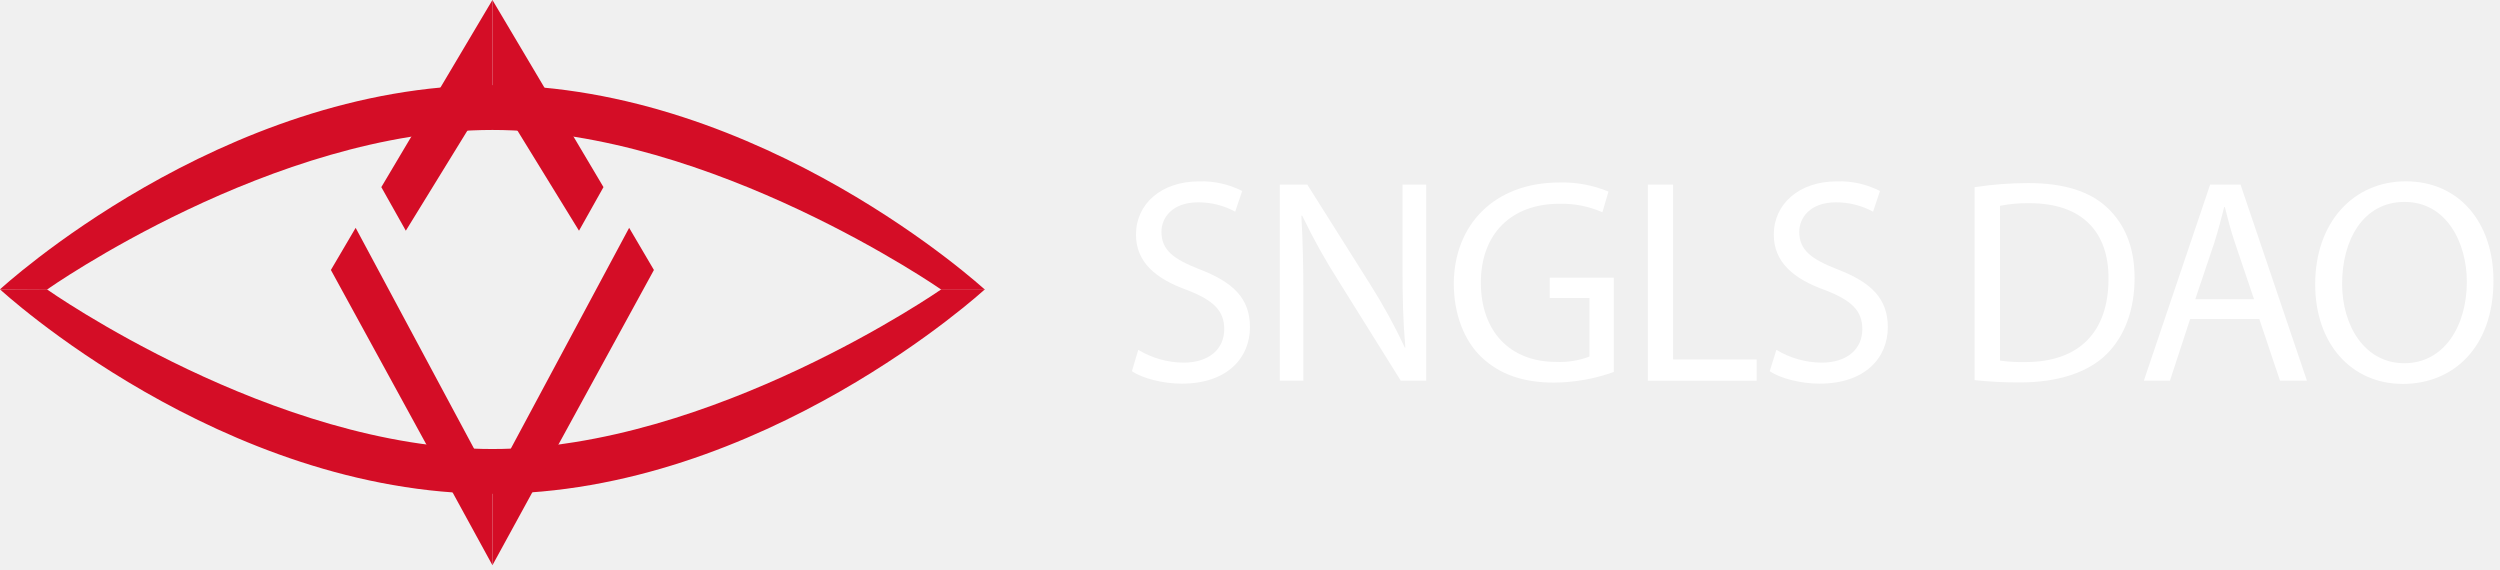
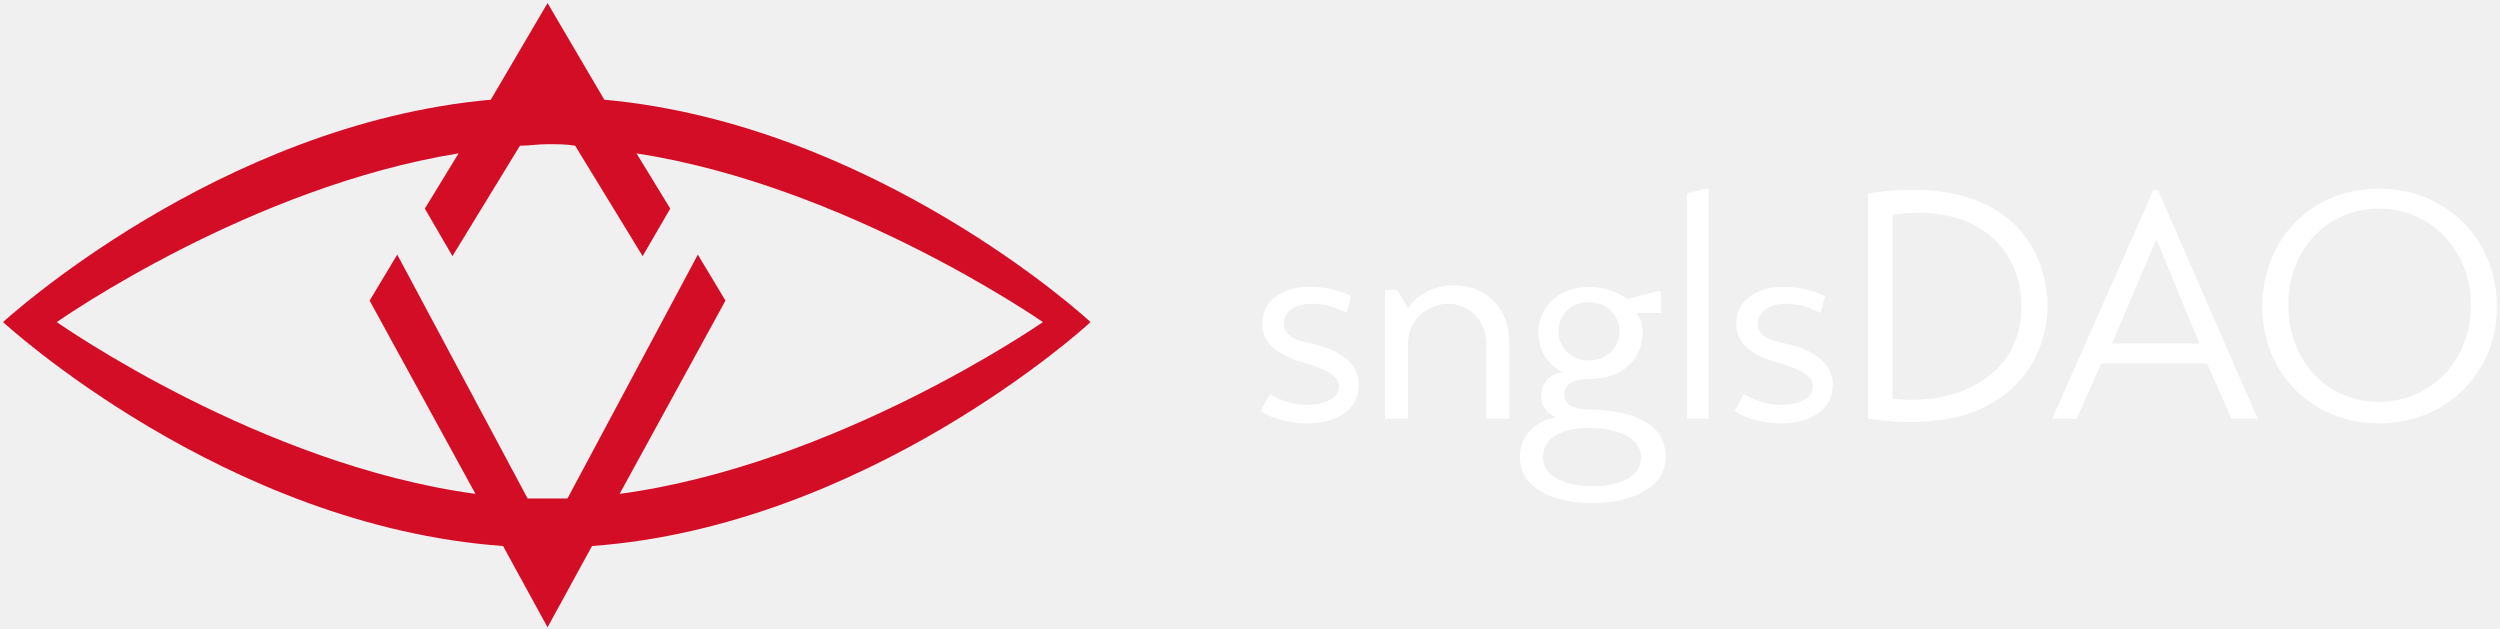
- <svg xmlns="http://www.w3.org/2000/svg" width="180" height="41" viewBox="0 0 180 41" fill="none">
-   <path fill-rule="evenodd" clip-rule="evenodd" d="M0 20.833C0 20.833 15.92 6.131 35.406 6.131C54.892 6.131 70.908 20.852 70.908 20.852H67.773C67.773 20.852 51.235 9.357 35.456 9.357C19.677 9.357 3.379 20.852 3.379 20.852L0 20.833Z" fill="#D40D26" />
-   <path fill-rule="evenodd" clip-rule="evenodd" d="M0 20.833C0 20.833 15.92 35.555 35.406 35.555C54.892 35.555 70.908 20.833 70.908 20.833H67.773C67.773 20.833 51.235 32.329 35.456 32.329C19.677 32.329 3.379 20.833 3.379 20.833L0 20.833Z" fill="#D40D26" />
-   <path fill-rule="evenodd" clip-rule="evenodd" d="M27.455 13.473L35.455 0V6.472L29.219 16.611L27.455 13.473Z" fill="#D40D26" />
-   <path fill-rule="evenodd" clip-rule="evenodd" d="M43.451 13.473L35.455 0V6.472L41.688 16.611L43.451 13.473Z" fill="#D40D26" />
-   <path fill-rule="evenodd" clip-rule="evenodd" d="M47.082 19.439L35.455 40.697V34.773L45.299 16.404L47.082 19.439Z" fill="#D40D26" />
-   <path fill-rule="evenodd" clip-rule="evenodd" d="M23.824 19.439L35.455 40.697V34.773L25.607 16.404L23.824 19.439Z" fill="#D40D26" />
-   <path fill-rule="evenodd" clip-rule="evenodd" d="M81.955 25.19C82.938 25.782 84.059 26.099 85.205 26.11C87.06 26.11 88.146 25.125 88.146 23.7C88.146 22.381 87.384 21.627 85.498 20.895C83.212 20.075 81.791 18.883 81.791 16.89C81.791 14.691 83.601 13.059 86.332 13.059C87.409 13.023 88.477 13.261 89.437 13.752L88.934 15.239C88.115 14.795 87.198 14.564 86.268 14.568C84.363 14.568 83.624 15.718 83.624 16.684C83.624 18.006 84.477 18.657 86.416 19.408C88.79 20.331 89.997 21.485 89.997 23.558C89.997 25.738 88.393 27.623 85.083 27.623C83.727 27.623 82.249 27.24 81.498 26.723L81.955 25.19Z" fill="white" />
-   <path fill-rule="evenodd" clip-rule="evenodd" d="M92.147 27.409V13.289H94.124L98.627 20.431C99.564 21.907 100.406 23.443 101.145 25.029H101.187C101.019 23.14 100.981 21.424 100.981 19.224V13.289H102.688V27.409H100.855L96.383 20.243C95.415 18.727 94.538 17.153 93.758 15.53H93.697C93.8 17.312 93.842 19.009 93.842 21.355V27.409H92.147Z" fill="white" />
-   <path fill-rule="evenodd" clip-rule="evenodd" d="M116.192 26.78C114.808 27.279 113.35 27.538 111.88 27.547C109.758 27.547 108.005 27.003 106.63 25.681C105.422 24.508 104.672 22.615 104.672 20.419C104.695 16.205 107.567 13.139 112.291 13.139C113.497 13.108 114.696 13.332 115.811 13.794L115.373 15.281C114.395 14.852 113.335 14.645 112.268 14.672C108.84 14.672 106.622 16.81 106.622 20.351C106.622 23.891 108.752 26.056 112.021 26.056C112.845 26.097 113.668 25.967 114.44 25.673V21.458H111.582V19.994H116.192V26.78Z" fill="white" />
-   <path fill-rule="evenodd" clip-rule="evenodd" d="M118.646 13.289H120.46V25.88H126.479V27.413H118.646V13.289Z" fill="white" />
-   <path fill-rule="evenodd" clip-rule="evenodd" d="M127.9 25.19C128.882 25.782 130.004 26.1 131.15 26.11C133.001 26.11 134.087 25.125 134.087 23.7C134.087 22.381 133.325 21.627 131.42 20.895C129.134 20.075 127.713 18.883 127.713 16.89C127.713 14.691 129.527 13.059 132.254 13.059C133.331 13.023 134.399 13.261 135.359 13.752L134.86 15.239C134.04 14.796 133.124 14.565 132.193 14.568C130.289 14.568 129.546 15.718 129.546 16.684C129.546 18.006 130.399 18.657 132.338 19.408C134.711 20.331 135.923 21.485 135.923 23.558C135.923 25.738 134.315 27.623 131.005 27.623C129.649 27.623 128.17 27.24 127.42 26.723L127.9 25.19Z" fill="white" />
-   <path fill-rule="evenodd" clip-rule="evenodd" d="M146.025 13.181C144.735 13.183 143.446 13.281 142.17 13.476V27.37C143.263 27.487 144.362 27.542 145.461 27.535C148.189 27.535 150.361 26.803 151.671 25.504C152.982 24.205 153.69 22.297 153.69 20.013C153.69 17.73 152.943 16.097 151.713 14.944C150.482 13.791 148.627 13.181 146.025 13.181ZM145.835 26.068C145.222 26.083 144.609 26.048 144.002 25.964V14.818C144.702 14.68 145.415 14.617 146.128 14.63C149.961 14.63 151.835 16.745 151.812 20.075C151.812 23.891 149.709 26.068 145.835 26.068Z" fill="white" />
-   <path fill-rule="evenodd" clip-rule="evenodd" d="M156.236 27.409L157.691 22.968H162.67L164.159 27.409H166.099L161.318 13.289H159.131L154.357 27.409H156.236ZM160.914 17.477L162.289 21.542H158.06L159.436 17.458C159.706 16.599 159.935 15.737 160.144 14.902H160.186C160.191 14.921 160.196 14.94 160.201 14.959C160.402 15.757 160.609 16.579 160.914 17.477Z" fill="white" />
-   <path fill-rule="evenodd" clip-rule="evenodd" d="M173.006 27.642C176.591 27.642 179.528 25.064 179.528 20.201C179.528 16.009 177.048 13.055 173.215 13.055C169.463 13.055 166.693 15.99 166.693 20.473C166.693 24.749 169.299 27.642 173.006 27.642ZM173.109 26.152C170.255 26.152 168.632 23.451 168.632 20.431C168.632 17.331 170.111 14.538 173.132 14.538C176.153 14.538 177.612 17.477 177.612 20.285C177.612 23.493 175.962 26.152 173.109 26.152Z" fill="white" />
+ <svg xmlns="http://www.w3.org/2000/svg" version="1.1" id="Layer_1" x="0px" y="0px" viewBox="0 0 163 41" style="enable-background:new 0 0 163 41;" xml:space="preserve">
+   <style type="text/css">
+ 	.st0{fill-rule:evenodd;clip-rule:evenodd;fill:#D40D26;}
+ 	.st1{fill:#FFFFFF;}
+ </style>
+   <g>
+     <path class="st0" d="M71.1,21L71.1,21C70.7,20.6,56.9,8.1,39.4,6.5l-3.7-6.3v0l0,0l0,0v0l-3.7,6.3C14.2,8.1,0.2,21,0.2,21   s14.4,13.3,32.6,14.6l2.9,5.3l2.9-5.3C56.4,34.3,70.7,21.4,71.1,21L71.1,21C71.1,21,71.1,21,71.1,21C71.1,21,71.1,21,71.1,21z    M40.4,32.2l6.9-12.6l-1.8-3L37,32.5c-0.4,0-0.9,0-1.3,0c-0.4,0-0.9,0-1.3,0l-8.5-15.9l-1.8,3l6.9,12.6c-14-1.9-27-11-27.3-11.2   c0.3-0.2,12.6-8.8,26.2-11l-2.2,3.6l1.8,3.1l4.4-7.2c0.6,0,1.2-0.1,1.8-0.1c0.6,0,1.2,0,1.8,0.1l4.4,7.2l1.8-3.1L41.5,10   C55.1,12.1,67.7,20.8,68,21C67.7,21.2,54.5,30.3,40.4,32.2z" />
+     <g>
+       <path class="st1" d="M87.8,20.4c-0.8-0.4-1.5-0.6-2.3-0.6c-0.8,0-1.8,0.4-1.8,1.3c0,0.8,0.8,1.1,1.8,1.3c1.9,0.4,3.1,1.3,3.1,2.7    c0,1.7-1.6,2.5-3.3,2.5c-1.6,0-2.7-0.5-3.1-0.8l0.6-1.1c0.3,0.2,1.3,0.7,2.4,0.7c0.9,0,2.1-0.3,2.1-1.2c0-0.7-0.8-1.1-2.1-1.5    c-1.9-0.5-2.9-1.3-2.9-2.6c0-1.5,1.3-2.4,3.1-2.4c1.2,0,2,0.3,2.7,0.6L87.8,20.4z" />
+       <path class="st1" d="M91.8,20.1c0.6-0.9,1.7-1.5,3-1.5c2.1,0,3.6,1.5,3.6,3.7v5h-1.5v-4.9c0-1.7-1.3-2.6-2.5-2.6    c-1,0-2.6,0.8-2.6,2.6v4.9h-1.5v-8.4h0.8L91.8,20.1z" />
+       <path class="st1" d="M99.1,29.8c0-1.6,1.2-2.4,2.4-2.6c-0.5-0.1-1.1-0.7-1-1.5c0-0.7,0.6-1.4,1.4-1.4c-1.1-0.6-1.6-1.6-1.6-2.6    c0-1.4,1-3,3.4-3c0.9,0,1.9,0.4,2.4,0.8l1.9-0.5h0.3v1.4h-1.6c0.3,0.4,0.4,0.9,0.4,1.3c0,1.6-1.2,3-3.4,3c-1.2,0-1.7,0.4-1.7,1    c0,0.8,0.7,1,1.8,1c2.9,0.1,4.8,1,4.8,3.1c0,2.1-2.4,3-4.8,3C101.4,32.8,99.1,31.9,99.1,29.8z M107,29.8c0-1.3-1.7-1.9-3.4-1.9    s-3,0.6-3,1.9c0,1.4,1.7,1.9,3.2,1.9C105.4,31.7,107,31.2,107,29.8z M105.6,21.6c0-0.9-0.7-1.9-2-1.9c-1.3,0-2,1-2,1.9    c0,0.9,0.7,1.9,2,1.9C104.9,23.5,105.6,22.5,105.6,21.6z" />
+       <path class="st1" d="M111.4,27.3H110V12.6l1.3-0.3h0.1V27.3z" />
+       <path class="st1" d="M118.7,20.4c-0.8-0.4-1.5-0.6-2.3-0.6c-0.8,0-1.8,0.4-1.8,1.3c0,0.8,0.8,1.1,1.8,1.3c1.9,0.4,3.1,1.3,3.1,2.7    c0,1.7-1.6,2.5-3.3,2.5c-1.6,0-2.7-0.5-3.1-0.8l0.6-1.1c0.3,0.2,1.3,0.7,2.4,0.7c0.9,0,2.1-0.3,2.1-1.2c0-0.7-0.8-1.1-2.1-1.5    c-1.9-0.5-2.9-1.3-2.9-2.6c0-1.5,1.3-2.4,3.1-2.4c1.2,0,2,0.3,2.7,0.6L118.7,20.4z" />
+       <path class="st1" d="M121.8,12.6c9.6-1.4,11.7,4.1,11.7,7.4c0,3.1-2.3,8.7-11.7,7.3V12.6z M123.4,26c4.5,0.5,8.4-1.7,8.4-6    c0-3.6-2.7-6.8-8.4-6V26z" />
+       <path class="st1" d="M133.8,27.3l6.6-14.9h0.3l6.5,14.9h-1.7l-1.6-3.6h-6.9l-1.6,3.6H133.8z M137.7,22.4h5.7l-2.8-6.8L137.7,22.4z    " />
+       <path class="st1" d="M155.1,12.3c4.4,0,7.7,3.3,7.7,7.7c0,4.3-3.3,7.6-7.7,7.6c-4.4,0-7.6-3.3-7.6-7.6    C147.5,15.6,150.7,12.3,155.1,12.3z M155.1,26.2c3.3,0,6-2.6,6-6.3c0-3.7-2.7-6.3-6-6.3c-3.3,0-5.9,2.6-5.9,6.3    C149.2,23.6,151.8,26.2,155.1,26.2z" />
+     </g>
+   </g>
</svg>
